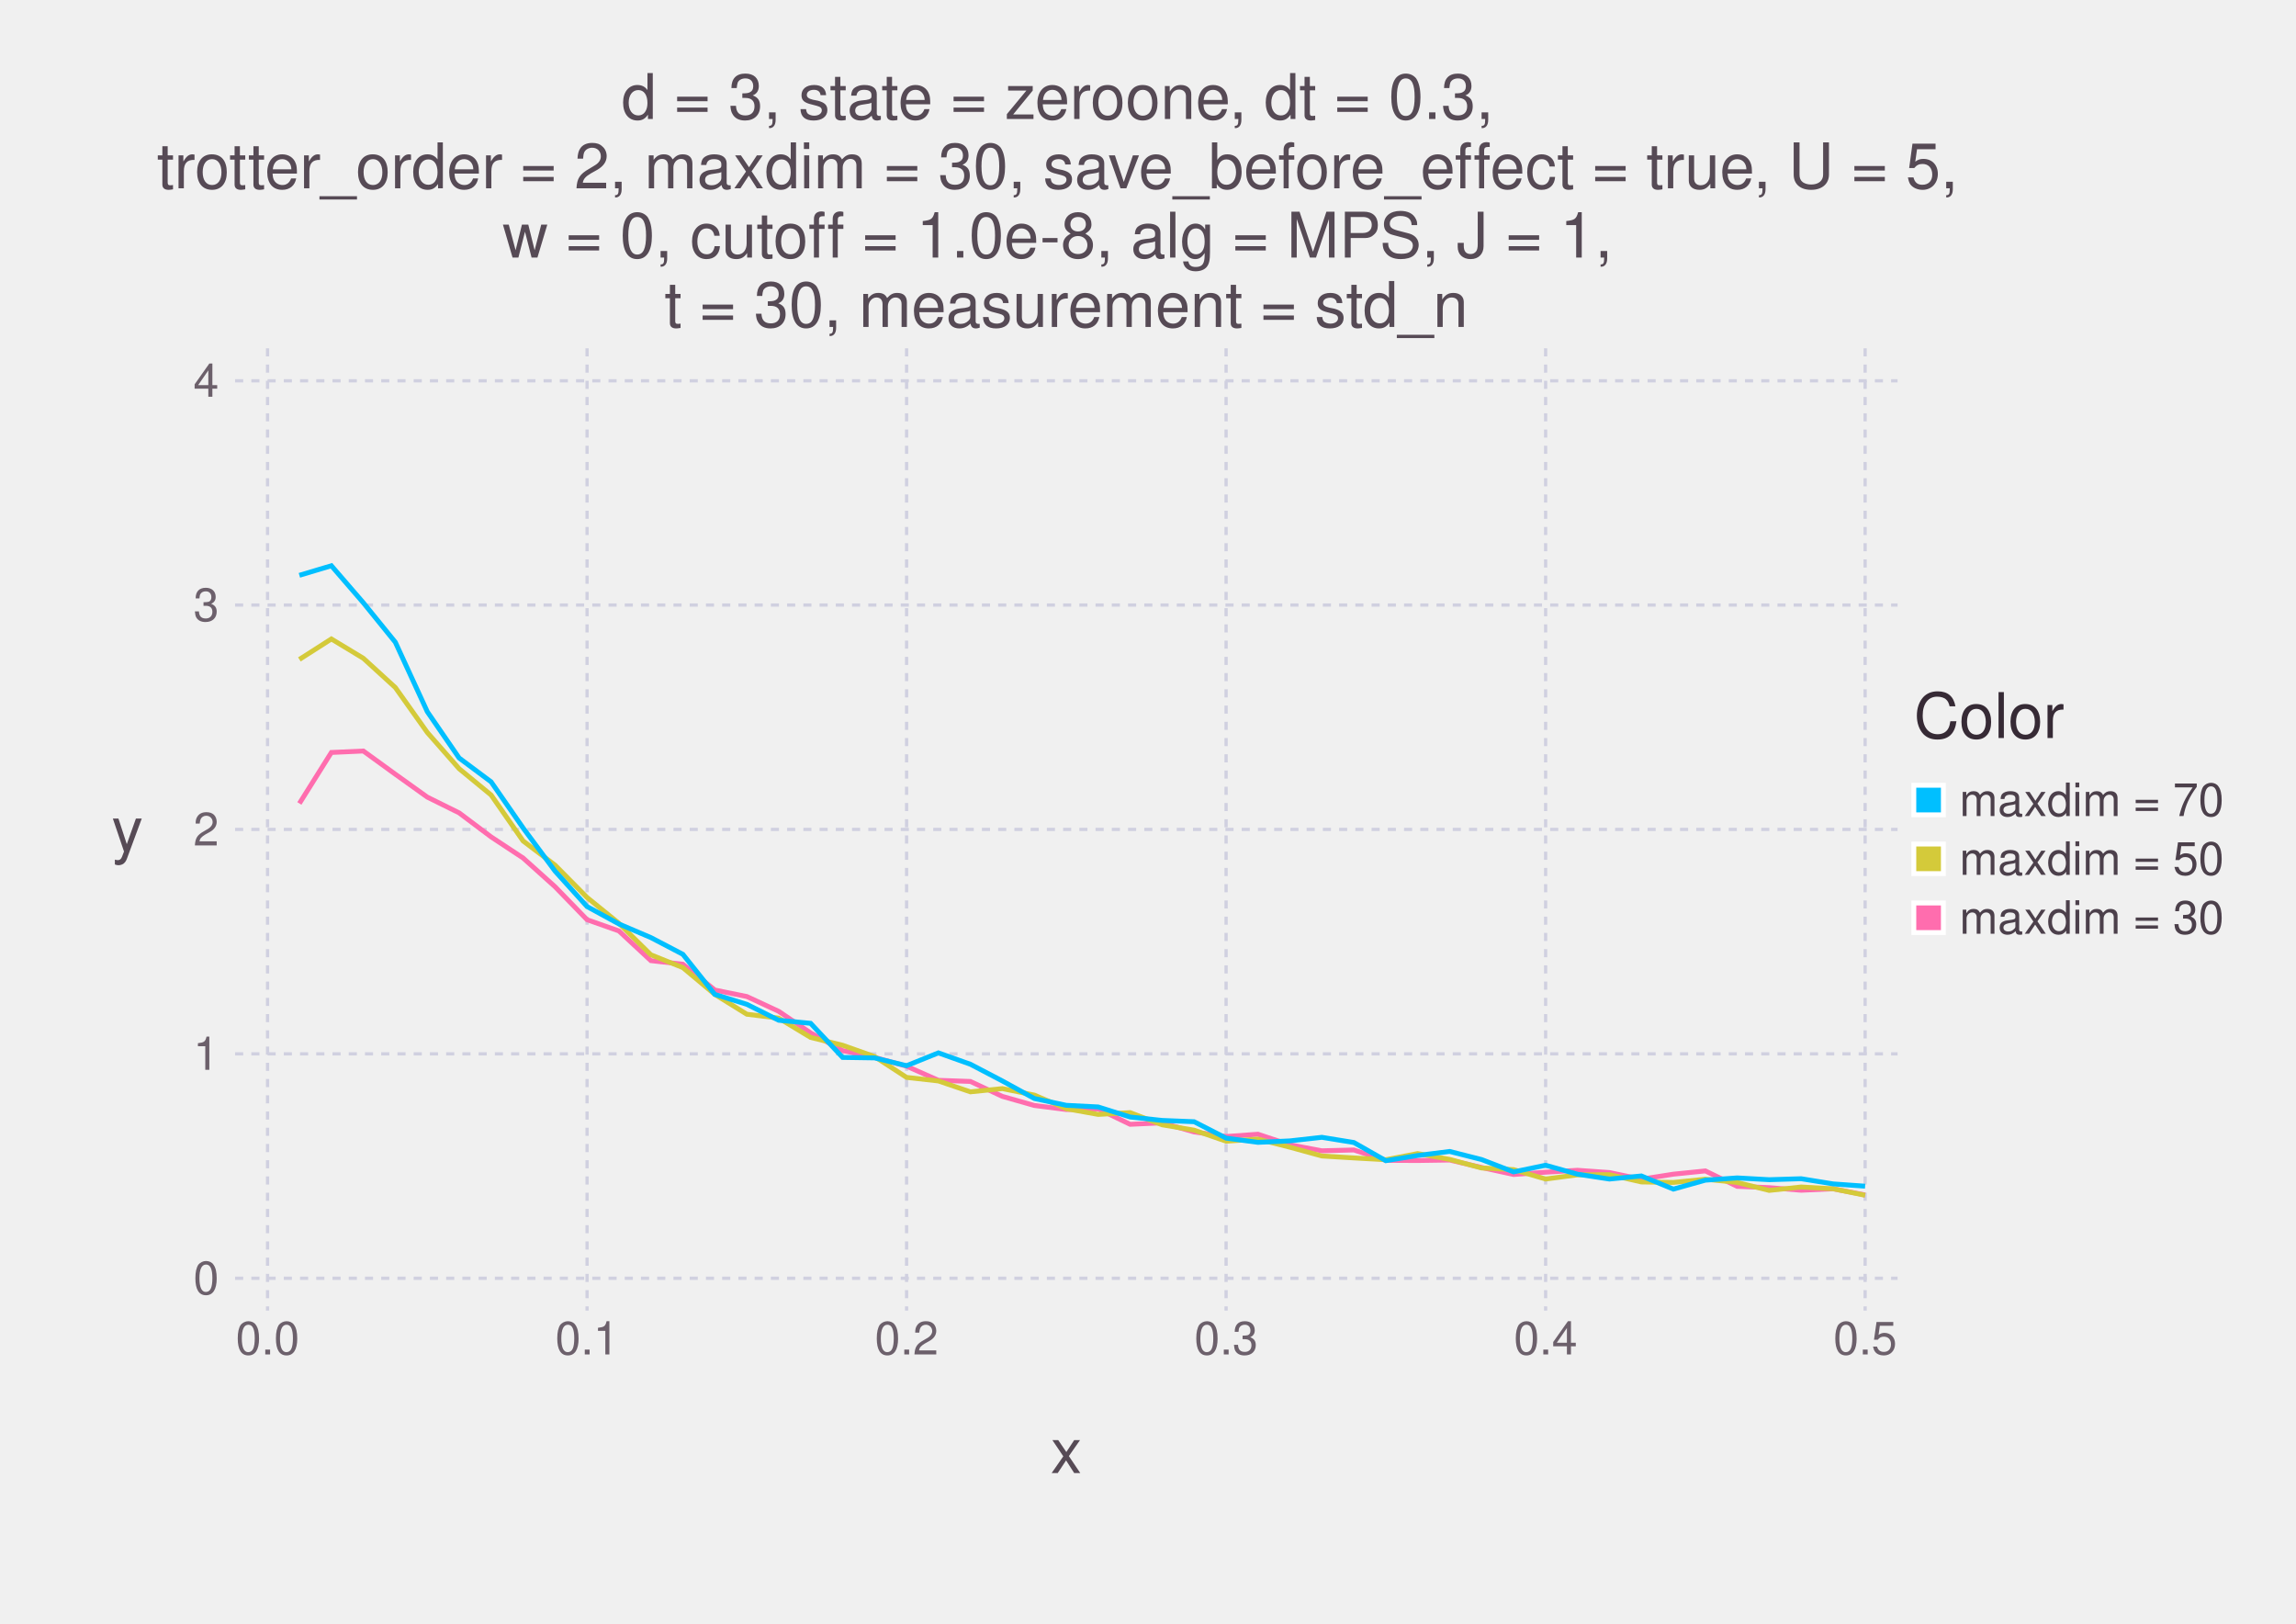
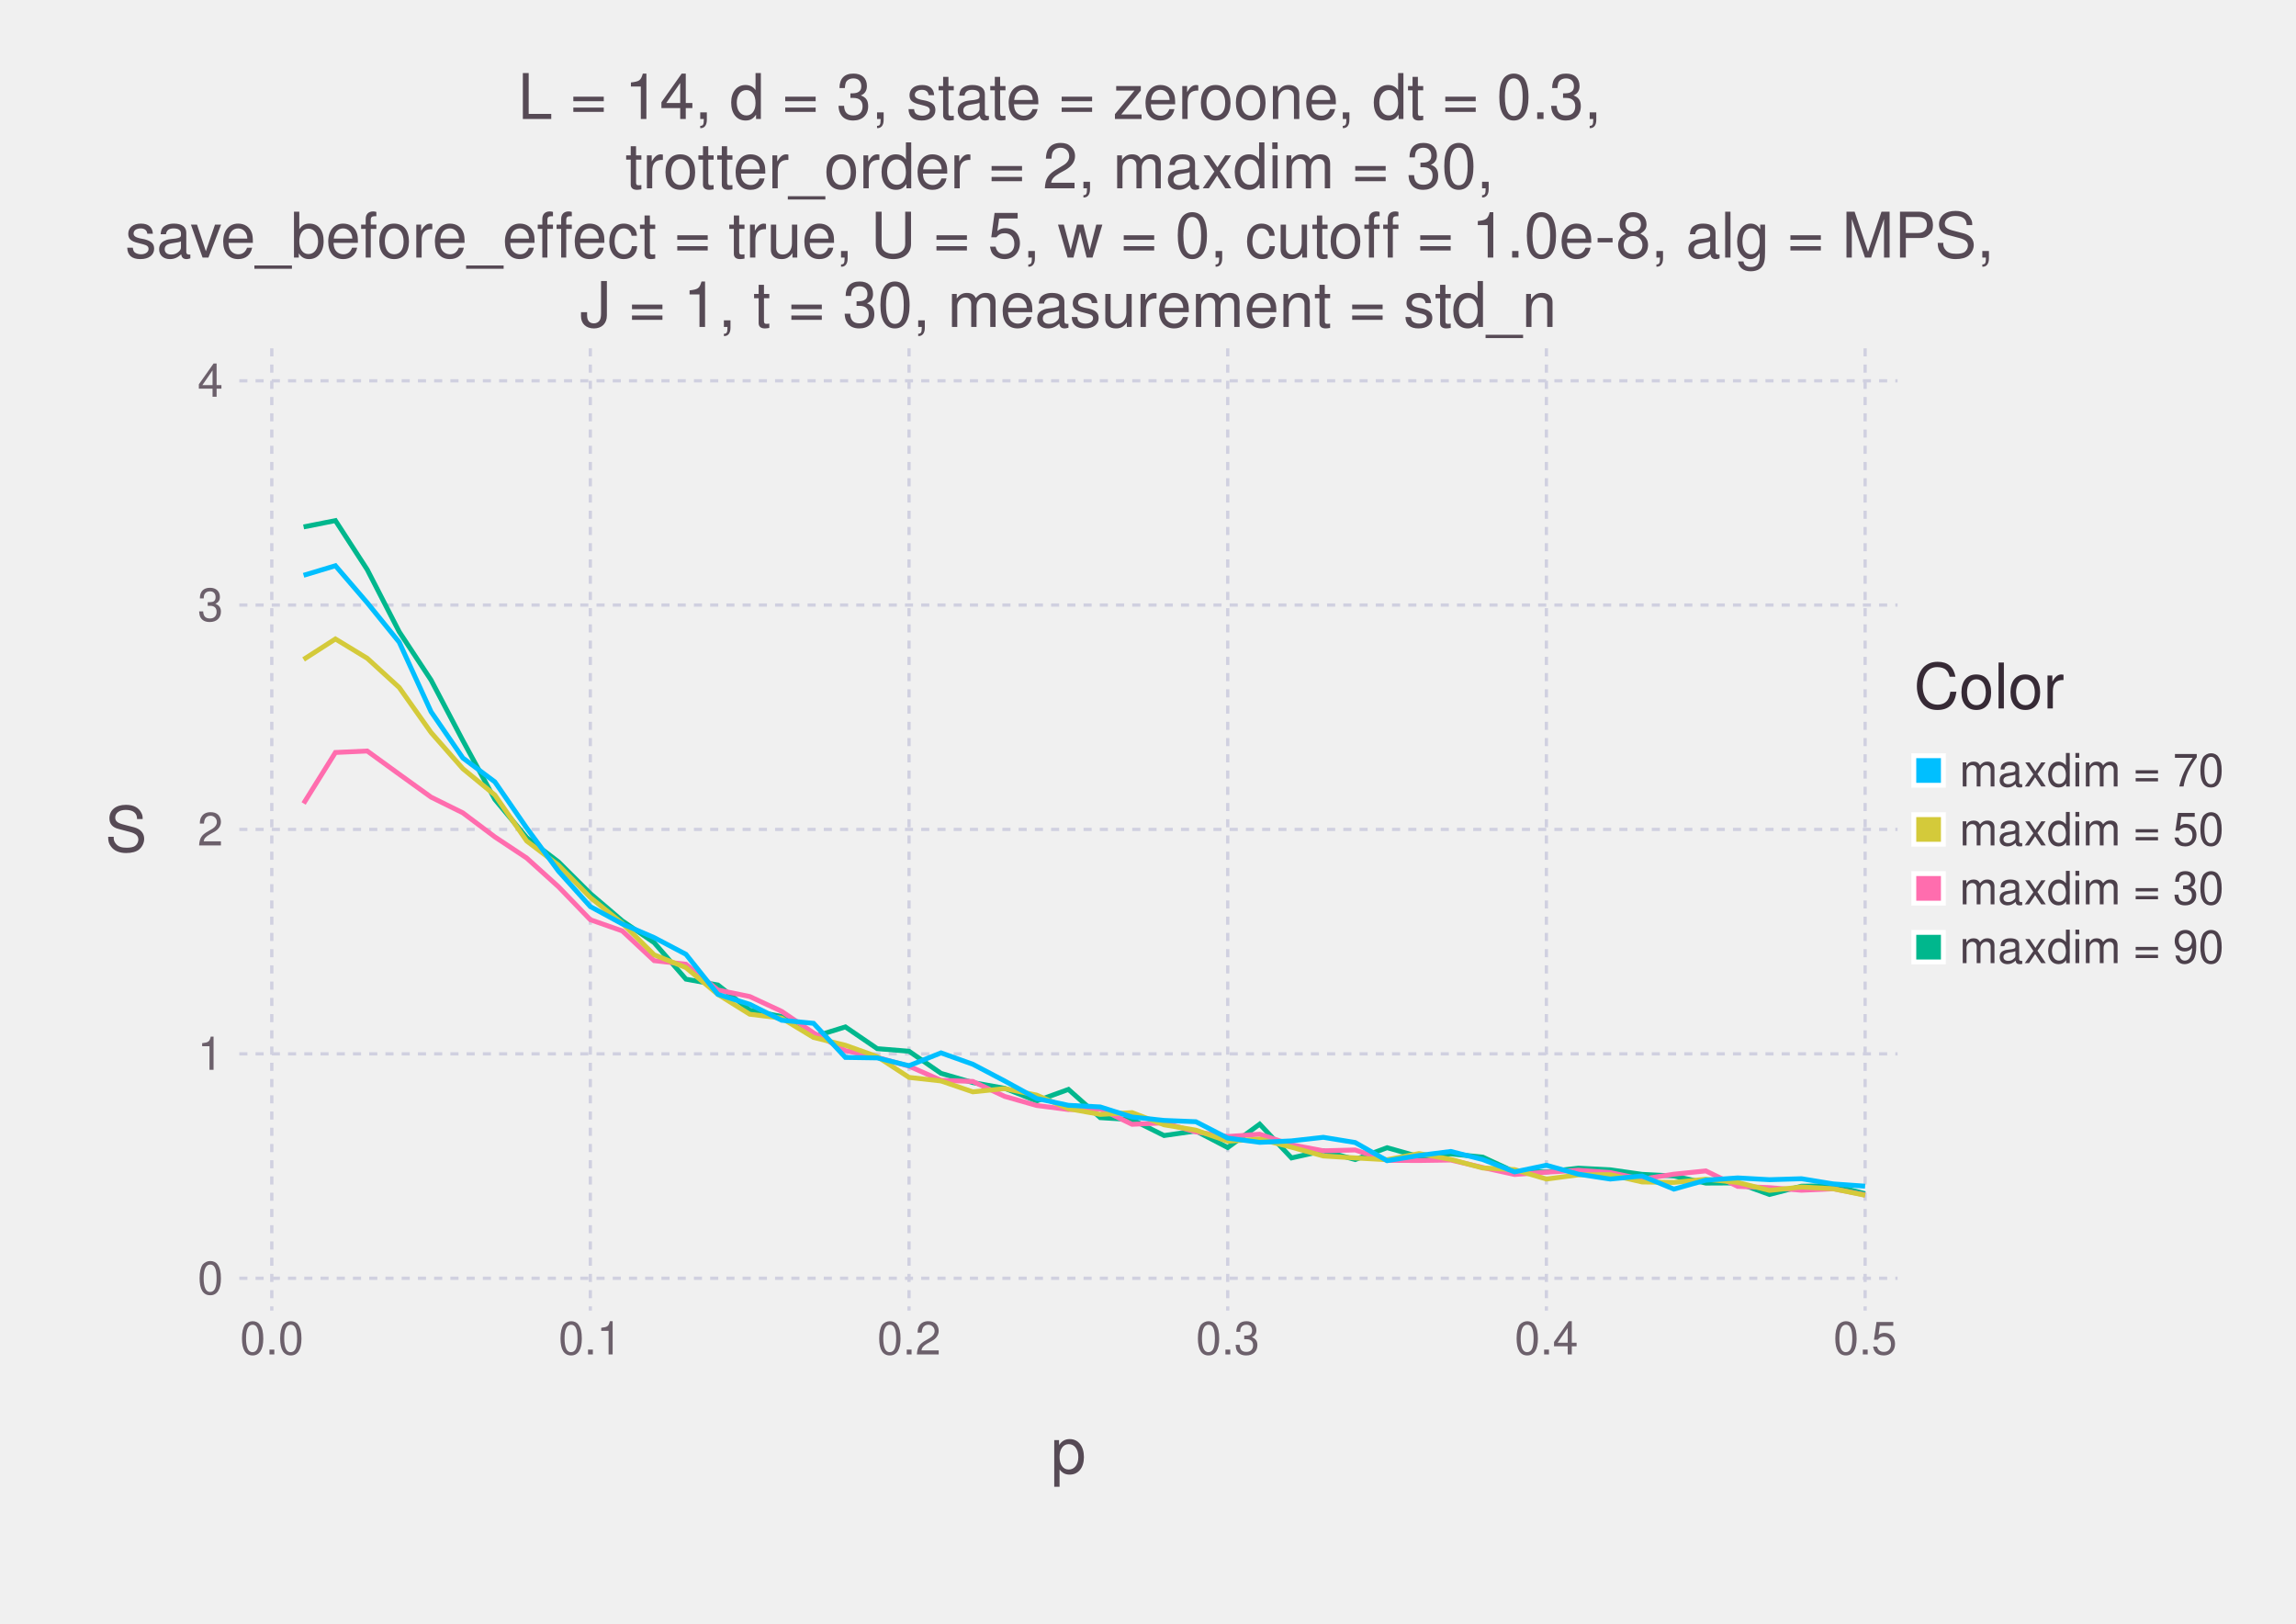
<svg xmlns="http://www.w3.org/2000/svg" version="1.2" width="141.42mm" height="100mm" viewBox="0 0 141.42 100" stroke="none" fill="#000000" stroke-width="0.3" font-size="3.88">
  <defs>
    <marker id="arrow" markerWidth="15" markerHeight="7" refX="5" refY="3.5" orient="auto" markerUnits="strokeWidth">
      <path d="M0,0 L15,3.5 L0,7 z" stroke="context-stroke" fill="context-stroke" />
    </marker>
  </defs>
-   <g class="plotroot xscalable yscalable" id="img-74cbd6b1-1">
-     <g font-size="3.88" font-family="'PT Sans','Helvetica Neue','Helvetica',sans-serif" fill="#564A55" stroke="#000000" stroke-opacity="0.000" id="img-74cbd6b1-2">
-       <g transform="translate(65.68,88.39)">
-         <g class="primitive">
-           <text text-anchor="middle" dy="0.6em">x</text>
-         </g>
-       </g>
-     </g>
-     <g class="guide xlabels" font-size="2.82" font-family="'PT Sans Caption','Helvetica Neue','Helvetica',sans-serif" fill="#6C606B" id="img-74cbd6b1-3">
-       <g transform="translate(16.48,81.72)">
+   <g class="plotroot xscalable yscalable" id="img-f655e2e3-1">
+     <g font-size="3.88" font-family="'PT Sans','Helvetica Neue','Helvetica',sans-serif" fill="#564A55" stroke="#000000" stroke-opacity="0.000" id="img-f655e2e3-2">
+       <g transform="translate(65.81,88.39)">
+         <g class="primitive">
+           <text text-anchor="middle" dy="0.6em">p</text>
+         </g>
+       </g>
+     </g>
+     <g class="guide xlabels" font-size="2.82" font-family="'PT Sans Caption','Helvetica Neue','Helvetica',sans-serif" fill="#6C606B" id="img-f655e2e3-3">
+       <g transform="translate(16.74,81.72)">
        <g class="primitive">
          <text text-anchor="middle" dy="0.6em">0.0</text>
        </g>
      </g>
-       <g transform="translate(36.16,81.72)">
+       <g transform="translate(36.36,81.72)">
        <g class="primitive">
          <text text-anchor="middle" dy="0.6em">0.1</text>
        </g>
      </g>
-       <g transform="translate(55.84,81.72)">
+       <g transform="translate(55.99,81.72)">
        <g class="primitive">
          <text text-anchor="middle" dy="0.6em">0.2</text>
        </g>
      </g>
-       <g transform="translate(75.52,81.72)">
+       <g transform="translate(75.62,81.72)">
        <g class="primitive">
          <text text-anchor="middle" dy="0.6em">0.3</text>
        </g>
      </g>
-       <g transform="translate(95.2,81.72)">
+       <g transform="translate(95.25,81.72)">
        <g class="primitive">
          <text text-anchor="middle" dy="0.6em">0.4</text>
        </g>
      </g>
      <g transform="translate(114.88,81.72)">
        <g class="primitive">
          <text text-anchor="middle" dy="0.6em">0.5</text>
        </g>
      </g>
    </g>
-     <g class="guide colorkey" id="img-74cbd6b1-4">
-       <g fill="#4C404B" font-size="2.82" font-family="'PT Sans','Helvetica Neue','Helvetica',sans-serif" id="img-74cbd6b1-5">
-         <g transform="translate(120.69,49.27)" id="img-74cbd6b1-6" class="color_maxdim_=_70">
+     <g class="guide colorkey" id="img-f655e2e3-4">
+       <g fill="#4C404B" font-size="2.82" font-family="'PT Sans','Helvetica Neue','Helvetica',sans-serif" id="img-f655e2e3-5">
+         <g transform="translate(120.69,47.45)" id="img-f655e2e3-6" class="color_maxdim_=_70">
          <g class="primitive">
            <text dy="0.35em">maxdim = 70</text>
          </g>
        </g>
-         <g transform="translate(120.69,52.89)" id="img-74cbd6b1-7" class="color_maxdim_=_50">
+         <g transform="translate(120.69,51.08)" id="img-f655e2e3-7" class="color_maxdim_=_50">
          <g class="primitive">
            <text dy="0.35em">maxdim = 50</text>
          </g>
        </g>
-         <g transform="translate(120.69,56.52)" id="img-74cbd6b1-8" class="color_maxdim_=_30">
+         <g transform="translate(120.69,54.71)" id="img-f655e2e3-8" class="color_maxdim_=_30">
          <g class="primitive">
            <text dy="0.35em">maxdim = 30</text>
          </g>
        </g>
-       </g>
-       <g fill-opacity="1" id="img-74cbd6b1-9">
-         <g transform="translate(118.79,49.27)" id="img-74cbd6b1-10" fill="#00BFFF" class="color_maxdim_=_70" stroke="#FFFFFF">
-           <path d="M-0.91,-0.91 L0.91,-0.91 0.91,0.91 -0.91,0.91  z" class="primitive" />
-         </g>
-         <g transform="translate(118.79,52.89)" id="img-74cbd6b1-11" fill="#D4CA3A" class="color_maxdim_=_50" stroke="#FFFFFF">
-           <path d="M-0.91,-0.91 L0.91,-0.91 0.91,0.91 -0.91,0.91  z" class="primitive" />
-         </g>
-         <g transform="translate(118.79,56.52)" id="img-74cbd6b1-12" fill="#FF6DAE" class="color_maxdim_=_30" stroke="#FFFFFF">
-           <path d="M-0.91,-0.91 L0.91,-0.91 0.91,0.91 -0.91,0.91  z" class="primitive" />
-         </g>
-       </g>
-       <g fill="#362A35" font-size="3.88" font-family="'PT Sans','Helvetica Neue','Helvetica',sans-serif" stroke="#000000" stroke-opacity="0.000" id="img-74cbd6b1-13">
-         <g transform="translate(117.88,45.45)" id="img-74cbd6b1-14">
+         <g transform="translate(120.69,58.33)" id="img-f655e2e3-9" class="color_maxdim_=_90">
+           <g class="primitive">
+             <text dy="0.35em">maxdim = 90</text>
+           </g>
+         </g>
+       </g>
+       <g fill-opacity="1" id="img-f655e2e3-10">
+         <g transform="translate(118.79,47.45)" id="img-f655e2e3-11" fill="#00BFFF" class="color_maxdim_=_70" stroke="#FFFFFF">
+           <path d="M-0.91,-0.91 L0.91,-0.91 0.91,0.91 -0.91,0.91  z" class="primitive" />
+         </g>
+         <g transform="translate(118.79,51.08)" id="img-f655e2e3-12" fill="#D4CA3A" class="color_maxdim_=_50" stroke="#FFFFFF">
+           <path d="M-0.91,-0.91 L0.91,-0.91 0.91,0.91 -0.91,0.91  z" class="primitive" />
+         </g>
+         <g transform="translate(118.79,54.71)" id="img-f655e2e3-13" fill="#FF6DAE" class="color_maxdim_=_30" stroke="#FFFFFF">
+           <path d="M-0.91,-0.91 L0.91,-0.91 0.91,0.91 -0.91,0.91  z" class="primitive" />
+         </g>
+         <g transform="translate(118.79,58.33)" id="img-f655e2e3-14" fill="#00B78D" class="color_maxdim_=_90" stroke="#FFFFFF">
+           <path d="M-0.91,-0.91 L0.91,-0.91 0.91,0.91 -0.91,0.91  z" class="primitive" />
+         </g>
+       </g>
+       <g fill="#362A35" font-size="3.88" font-family="'PT Sans','Helvetica Neue','Helvetica',sans-serif" stroke="#000000" stroke-opacity="0.000" id="img-f655e2e3-15">
+         <g transform="translate(117.88,43.63)" id="img-f655e2e3-16">
          <g class="primitive">
            <text dy="-0em">Color</text>
          </g>
        </g>
      </g>
    </g>
-     <g clip-path="url(#img-74cbd6b1-15)">
-       <g id="img-74cbd6b1-16">
-         <g pointer-events="visible" stroke-width="0.3" fill="#000000" fill-opacity="0.000" stroke="#000000" stroke-opacity="0.000" class="guide background" id="img-74cbd6b1-17">
-           <g transform="translate(65.68,51.08)" id="img-74cbd6b1-18">
-             <path d="M-51.2,-29.63 L51.2,-29.63 51.2,29.63 -51.2,29.63  z" class="primitive" />
-           </g>
-         </g>
-         <g class="guide ygridlines xfixed" stroke-dasharray="0.5,0.5" stroke-width="0.2" stroke="#D0D0E0" id="img-74cbd6b1-19">
-           <g transform="translate(65.68,78.72)" id="img-74cbd6b1-20">
-             <path fill="none" d="M-51.2,0 L51.2,0 " class="primitive" />
-           </g>
-           <g transform="translate(65.68,64.9)" id="img-74cbd6b1-21">
-             <path fill="none" d="M-51.2,0 L51.2,0 " class="primitive" />
-           </g>
-           <g transform="translate(65.68,51.08)" id="img-74cbd6b1-22">
-             <path fill="none" d="M-51.2,0 L51.2,0 " class="primitive" />
-           </g>
-           <g transform="translate(65.68,37.26)" id="img-74cbd6b1-23">
-             <path fill="none" d="M-51.2,0 L51.2,0 " class="primitive" />
-           </g>
-           <g transform="translate(65.68,23.45)" id="img-74cbd6b1-24">
-             <path fill="none" d="M-51.2,0 L51.2,0 " class="primitive" />
-           </g>
-         </g>
-         <g class="guide xgridlines yfixed" stroke-dasharray="0.5,0.5" stroke-width="0.2" stroke="#D0D0E0" id="img-74cbd6b1-25">
-           <g transform="translate(16.48,51.08)" id="img-74cbd6b1-26">
-             <path fill="none" d="M0,-29.63 L0,29.63 " class="primitive" />
-           </g>
-           <g transform="translate(36.16,51.08)" id="img-74cbd6b1-27">
-             <path fill="none" d="M0,-29.63 L0,29.63 " class="primitive" />
-           </g>
-           <g transform="translate(55.84,51.08)" id="img-74cbd6b1-28">
-             <path fill="none" d="M0,-29.63 L0,29.63 " class="primitive" />
-           </g>
-           <g transform="translate(75.52,51.08)" id="img-74cbd6b1-29">
-             <path fill="none" d="M0,-29.63 L0,29.63 " class="primitive" />
-           </g>
-           <g transform="translate(95.2,51.08)" id="img-74cbd6b1-30">
-             <path fill="none" d="M0,-29.63 L0,29.63 " class="primitive" />
-           </g>
-           <g transform="translate(114.88,51.08)" id="img-74cbd6b1-31">
-             <path fill="none" d="M0,-29.63 L0,29.63 " class="primitive" />
-           </g>
-         </g>
-         <g class="plotpanel" id="img-74cbd6b1-32">
-           <g stroke-width="0.3" fill="#000000" fill-opacity="0.000" class="geometry" id="img-74cbd6b1-33">
-             <g class="color_maxdim_=_30" stroke-dasharray="none" stroke="#FF6DAE" id="img-74cbd6b1-34">
-               <g transform="translate(66.66,64.96)" id="img-74cbd6b1-35">
-                 <path fill="none" d="M-48.22,-15.48 L-46.25,-18.62 -44.28,-18.71 -42.31,-17.28 -40.34,-15.87 -38.38,-14.9 -36.41,-13.42 -34.44,-12.12 -32.47,-10.35 -30.5,-8.32 -28.54,-7.63 -26.57,-5.8 -24.6,-5.58 -22.63,-3.99 -20.66,-3.59 -18.7,-2.68 -16.73,-1.35 -14.76,-0.26 -12.79,0.16 -10.82,0.7 -8.86,1.57 -6.89,1.64 -4.92,2.56 -2.95,3.12 -0.98,3.37 0.98,3.33 2.95,4.28 4.92,4.19 6.89,4.75 8.86,5.03 10.82,4.89 12.79,5.54 14.76,5.91 16.73,5.86 18.7,6.5 20.66,6.51 22.63,6.48 24.6,6.94 26.57,7.37 28.54,7.23 30.5,7.11 32.47,7.25 34.44,7.66 36.41,7.35 38.38,7.15 40.34,8.1 42.31,8.18 44.28,8.34 46.25,8.25 48.22,8.63 " class="primitive" />
-               </g>
-             </g>
-           </g>
-           <g stroke-width="0.3" fill="#000000" fill-opacity="0.000" class="geometry" id="img-74cbd6b1-36">
-             <g class="color_maxdim_=_50" stroke-dasharray="none" stroke="#D4CA3A" id="img-74cbd6b1-37">
-               <g transform="translate(66.66,64.23)" id="img-74cbd6b1-38">
-                 <path fill="none" d="M-48.22,-23.62 L-46.25,-24.88 -44.28,-23.69 -42.31,-21.89 -40.34,-19.12 -38.38,-16.89 -36.41,-15.27 -34.44,-12.44 -32.47,-10.95 -30.5,-8.96 -28.54,-7.37 -26.57,-5.43 -24.6,-4.64 -22.63,-2.99 -20.66,-1.77 -18.7,-1.53 -16.73,-0.34 -14.76,0.14 -12.79,0.84 -10.82,2.12 -8.86,2.34 -6.89,3.01 -4.92,2.81 -2.95,3.21 -0.98,4.05 0.98,4.4 2.95,4.29 4.92,5.04 6.89,5.37 8.86,6.05 10.82,5.92 12.79,6.42 14.76,6.96 16.73,7.08 18.7,7.19 20.66,6.81 22.63,7.17 24.6,7.7 26.57,7.8 28.54,8.38 30.5,8.12 32.47,8.11 34.44,8.56 36.41,8.59 38.38,8.39 40.34,8.59 42.31,9.08 44.28,8.87 46.25,8.98 48.22,9.38 " class="primitive" />
-               </g>
-             </g>
-           </g>
-           <g stroke-width="0.3" fill="#000000" fill-opacity="0.000" class="geometry" id="img-74cbd6b1-39">
-             <g class="color_maxdim_=_70" stroke-dasharray="none" stroke="#00BFFF" id="img-74cbd6b1-40">
-               <g transform="translate(66.66,63.58)" id="img-74cbd6b1-41">
-                 <path fill="none" d="M-48.22,-28.15 L-46.25,-28.74 -44.28,-26.46 -42.31,-24.03 -40.34,-19.75 -38.38,-16.9 -36.41,-15.43 -34.44,-12.59 -32.47,-9.93 -30.5,-7.75 -28.54,-6.68 -26.57,-5.84 -24.6,-4.81 -22.63,-2.34 -20.66,-1.73 -18.7,-0.75 -16.73,-0.56 -14.76,1.54 -12.79,1.57 -10.82,2.05 -8.86,1.26 -6.89,1.96 -4.92,2.99 -2.95,4.07 -0.98,4.49 0.98,4.59 2.95,5.21 4.92,5.42 6.89,5.5 8.86,6.51 10.82,6.77 12.79,6.68 14.76,6.46 16.73,6.78 18.7,7.9 20.66,7.58 22.63,7.33 24.6,7.83 26.57,8.59 28.54,8.18 30.5,8.73 32.47,9.03 34.44,8.84 36.41,9.65 38.38,9.1 40.34,8.96 42.31,9.07 44.28,9.01 46.25,9.33 48.22,9.47 " class="primitive" />
-               </g>
-             </g>
-           </g>
-         </g>
-       </g>
-     </g>
-     <g class="guide ylabels" font-size="2.82" font-family="'PT Sans Caption','Helvetica Neue','Helvetica',sans-serif" fill="#6C606B" id="img-74cbd6b1-42">
-       <g transform="translate(13.48,78.72)" id="img-74cbd6b1-43">
+     <g clip-path="url(#img-f655e2e3-17)">
+       <g id="img-f655e2e3-18">
+         <g pointer-events="visible" stroke-width="0.3" fill="#000000" fill-opacity="0.000" stroke="#000000" stroke-opacity="0.000" class="guide background" id="img-f655e2e3-19">
+           <g transform="translate(65.81,51.08)" id="img-f655e2e3-20">
+             <path d="M-51.07,-29.63 L51.07,-29.63 51.07,29.63 -51.07,29.63  z" class="primitive" />
+           </g>
+         </g>
+         <g class="guide ygridlines xfixed" stroke-dasharray="0.5,0.5" stroke-width="0.2" stroke="#D0D0E0" id="img-f655e2e3-21">
+           <g transform="translate(65.81,78.72)" id="img-f655e2e3-22">
+             <path fill="none" d="M-51.07,0 L51.07,0 " class="primitive" />
+           </g>
+           <g transform="translate(65.81,64.9)" id="img-f655e2e3-23">
+             <path fill="none" d="M-51.07,0 L51.07,0 " class="primitive" />
+           </g>
+           <g transform="translate(65.81,51.08)" id="img-f655e2e3-24">
+             <path fill="none" d="M-51.07,0 L51.07,0 " class="primitive" />
+           </g>
+           <g transform="translate(65.81,37.26)" id="img-f655e2e3-25">
+             <path fill="none" d="M-51.07,0 L51.07,0 " class="primitive" />
+           </g>
+           <g transform="translate(65.81,23.45)" id="img-f655e2e3-26">
+             <path fill="none" d="M-51.07,0 L51.07,0 " class="primitive" />
+           </g>
+         </g>
+         <g class="guide xgridlines yfixed" stroke-dasharray="0.5,0.5" stroke-width="0.2" stroke="#D0D0E0" id="img-f655e2e3-27">
+           <g transform="translate(16.74,51.08)" id="img-f655e2e3-28">
+             <path fill="none" d="M0,-29.63 L0,29.63 " class="primitive" />
+           </g>
+           <g transform="translate(36.36,51.08)" id="img-f655e2e3-29">
+             <path fill="none" d="M0,-29.63 L0,29.63 " class="primitive" />
+           </g>
+           <g transform="translate(55.99,51.08)" id="img-f655e2e3-30">
+             <path fill="none" d="M0,-29.63 L0,29.63 " class="primitive" />
+           </g>
+           <g transform="translate(75.62,51.08)" id="img-f655e2e3-31">
+             <path fill="none" d="M0,-29.63 L0,29.63 " class="primitive" />
+           </g>
+           <g transform="translate(95.25,51.08)" id="img-f655e2e3-32">
+             <path fill="none" d="M0,-29.63 L0,29.63 " class="primitive" />
+           </g>
+           <g transform="translate(114.88,51.08)" id="img-f655e2e3-33">
+             <path fill="none" d="M0,-29.63 L0,29.63 " class="primitive" />
+           </g>
+         </g>
+         <g class="plotpanel" id="img-f655e2e3-34">
+           <g stroke-width="0.3" fill="#000000" fill-opacity="0.000" class="geometry" id="img-f655e2e3-35">
+             <g class="color_maxdim_=_90" stroke-dasharray="none" stroke="#00B78D" id="img-f655e2e3-36">
+               <g transform="translate(66.79,63.47)" id="img-f655e2e3-37">
+                 <path fill="none" d="M-48.09,-31.02 L-46.13,-31.41 -44.17,-28.39 -42.2,-24.56 -40.24,-21.59 -38.28,-17.86 -36.31,-14.24 -34.35,-11.89 -32.39,-10.39 -30.43,-8.44 -28.46,-6.76 -26.5,-5.42 -24.54,-3.17 -22.57,-2.81 -20.61,-1.26 -18.65,-0.87 -16.68,0.38 -14.72,-0.23 -12.76,1.11 -10.8,1.27 -8.83,2.63 -6.87,3.2 -4.91,3.55 -2.94,4.33 -0.98,3.62 0.98,5.36 2.94,5.48 4.91,6.46 6.87,6.18 8.83,7.2 10.8,5.76 12.76,7.84 14.72,7.4 16.68,7.94 18.65,7.21 20.61,7.76 22.57,7.59 24.54,7.79 26.5,8.7 28.46,8.7 30.43,8.47 32.39,8.57 34.35,8.85 36.31,8.95 38.28,9.39 40.24,9.38 42.2,10.09 44.17,9.58 46.13,9.55 48.09,10.04 " class="primitive" />
+               </g>
+             </g>
+           </g>
+           <g stroke-width="0.3" fill="#000000" fill-opacity="0.000" class="geometry" id="img-f655e2e3-38">
+             <g class="color_maxdim_=_30" stroke-dasharray="none" stroke="#FF6DAE" id="img-f655e2e3-39">
+               <g transform="translate(66.79,64.96)" id="img-f655e2e3-40">
+                 <path fill="none" d="M-48.09,-15.48 L-46.13,-18.62 -44.17,-18.71 -42.2,-17.28 -40.24,-15.87 -38.28,-14.9 -36.31,-13.42 -34.35,-12.12 -32.39,-10.35 -30.43,-8.32 -28.46,-7.63 -26.5,-5.8 -24.54,-5.58 -22.57,-3.99 -20.61,-3.59 -18.65,-2.68 -16.68,-1.35 -14.72,-0.26 -12.76,0.16 -10.8,0.7 -8.83,1.57 -6.87,1.64 -4.91,2.56 -2.94,3.12 -0.98,3.37 0.98,3.33 2.94,4.28 4.91,4.19 6.87,4.75 8.83,5.03 10.8,4.89 12.76,5.54 14.72,5.91 16.68,5.86 18.65,6.5 20.61,6.51 22.57,6.48 24.54,6.94 26.5,7.37 28.46,7.23 30.43,7.11 32.39,7.25 34.35,7.66 36.31,7.35 38.28,7.15 40.24,8.1 42.2,8.18 44.17,8.34 46.13,8.25 48.09,8.63 " class="primitive" />
+               </g>
+             </g>
+           </g>
+           <g stroke-width="0.3" fill="#000000" fill-opacity="0.000" class="geometry" id="img-f655e2e3-41">
+             <g class="color_maxdim_=_50" stroke-dasharray="none" stroke="#D4CA3A" id="img-f655e2e3-42">
+               <g transform="translate(66.79,64.23)" id="img-f655e2e3-43">
+                 <path fill="none" d="M-48.09,-23.62 L-46.13,-24.88 -44.17,-23.69 -42.2,-21.89 -40.24,-19.12 -38.28,-16.89 -36.31,-15.27 -34.35,-12.44 -32.39,-10.95 -30.43,-8.96 -28.46,-7.37 -26.5,-5.43 -24.54,-4.64 -22.57,-2.99 -20.61,-1.77 -18.65,-1.53 -16.68,-0.34 -14.72,0.14 -12.76,0.84 -10.8,2.12 -8.83,2.34 -6.87,3.01 -4.91,2.81 -2.94,3.21 -0.98,4.05 0.98,4.4 2.94,4.29 4.91,5.04 6.87,5.37 8.83,6.05 10.8,5.92 12.76,6.42 14.72,6.96 16.68,7.08 18.65,7.19 20.61,6.81 22.57,7.17 24.54,7.7 26.5,7.8 28.46,8.38 30.43,8.12 32.39,8.11 34.35,8.56 36.31,8.59 38.28,8.39 40.24,8.59 42.2,9.08 44.17,8.87 46.13,8.98 48.09,9.38 " class="primitive" />
+               </g>
+             </g>
+           </g>
+           <g stroke-width="0.3" fill="#000000" fill-opacity="0.000" class="geometry" id="img-f655e2e3-44">
+             <g class="color_maxdim_=_70" stroke-dasharray="none" stroke="#00BFFF" id="img-f655e2e3-45">
+               <g transform="translate(66.79,63.58)" id="img-f655e2e3-46">
+                 <path fill="none" d="M-48.09,-28.15 L-46.13,-28.74 -44.17,-26.46 -42.2,-24.03 -40.24,-19.75 -38.28,-16.9 -36.31,-15.43 -34.35,-12.59 -32.39,-9.93 -30.43,-7.75 -28.46,-6.68 -26.5,-5.84 -24.54,-4.81 -22.57,-2.34 -20.61,-1.73 -18.65,-0.75 -16.68,-0.56 -14.72,1.54 -12.76,1.57 -10.8,2.05 -8.83,1.26 -6.87,1.96 -4.91,2.99 -2.94,4.07 -0.98,4.49 0.98,4.59 2.94,5.21 4.91,5.42 6.87,5.5 8.83,6.51 10.8,6.77 12.76,6.68 14.72,6.46 16.68,6.78 18.65,7.9 20.61,7.58 22.57,7.33 24.54,7.83 26.5,8.59 28.46,8.18 30.43,8.73 32.39,9.03 34.35,8.84 36.31,9.65 38.28,9.1 40.24,8.96 42.2,9.07 44.17,9.01 46.13,9.33 48.09,9.47 " class="primitive" />
+               </g>
+             </g>
+           </g>
+         </g>
+       </g>
+     </g>
+     <g class="guide ylabels" font-size="2.82" font-family="'PT Sans Caption','Helvetica Neue','Helvetica',sans-serif" fill="#6C606B" id="img-f655e2e3-47">
+       <g transform="translate(13.74,78.72)" id="img-f655e2e3-48">
        <g class="primitive">
          <text text-anchor="end" dy="0.35em">0</text>
        </g>
      </g>
-       <g transform="translate(13.48,64.9)" id="img-74cbd6b1-44">
+       <g transform="translate(13.74,64.9)" id="img-f655e2e3-49">
        <g class="primitive">
          <text text-anchor="end" dy="0.35em">1</text>
        </g>
      </g>
-       <g transform="translate(13.48,51.08)" id="img-74cbd6b1-45">
+       <g transform="translate(13.74,51.08)" id="img-f655e2e3-50">
        <g class="primitive">
          <text text-anchor="end" dy="0.35em">2</text>
        </g>
      </g>
-       <g transform="translate(13.48,37.26)" id="img-74cbd6b1-46">
+       <g transform="translate(13.74,37.26)" id="img-f655e2e3-51">
        <g class="primitive">
          <text text-anchor="end" dy="0.35em">3</text>
        </g>
      </g>
-       <g transform="translate(13.48,23.45)" id="img-74cbd6b1-47">
+       <g transform="translate(13.74,23.45)" id="img-f655e2e3-52">
        <g class="primitive">
          <text text-anchor="end" dy="0.35em">4</text>
        </g>
      </g>
    </g>
-     <g font-size="3.88" font-family="'PT Sans','Helvetica Neue','Helvetica',sans-serif" fill="#564A55" stroke="#000000" stroke-opacity="0.000" id="img-74cbd6b1-48">
-       <g transform="translate(8.81,51.08)" id="img-74cbd6b1-49">
-         <g class="primitive">
-           <text text-anchor="end" dy="0.35em">y</text>
-         </g>
-       </g>
-     </g>
-     <g font-size="3.88" font-family="'PT Sans','Helvetica Neue','Helvetica',sans-serif" fill="#564A55" stroke="#000000" stroke-opacity="0.000" id="img-74cbd6b1-50">
-       <g transform="translate(65.68,5)" id="img-74cbd6b1-51">
-         <g class="primitive">
-           <text text-anchor="middle" dy="0.6em">d = 3, state = zeroone, dt = 0.3, <tspan x="0" dy="1.1em">trotter_order = 2, maxdim = 30, save_before_effect = true, U = 5, </tspan>
-             <tspan x="0" dy="1.1em">w = 0, cutoff = 1.0e-8, alg = MPS, J = 1, </tspan>
-             <tspan x="0" dy="1.1em">t = 30, measurement = std_n</tspan>
+     <g font-size="3.88" font-family="'PT Sans','Helvetica Neue','Helvetica',sans-serif" fill="#564A55" stroke="#000000" stroke-opacity="0.000" id="img-f655e2e3-53">
+       <g transform="translate(9.06,51.08)" id="img-f655e2e3-54">
+         <g class="primitive">
+           <text text-anchor="end" dy="0.35em">S</text>
+         </g>
+       </g>
+     </g>
+     <g font-size="3.88" font-family="'PT Sans','Helvetica Neue','Helvetica',sans-serif" fill="#564A55" stroke="#000000" stroke-opacity="0.000" id="img-f655e2e3-55">
+       <g transform="translate(65.81,5)" id="img-f655e2e3-56">
+         <g class="primitive">
+           <text text-anchor="middle" dy="0.6em">L = 14, d = 3, state = zeroone, dt = 0.3, <tspan x="0" dy="1.1em">trotter_order = 2, maxdim = 30, </tspan>
+             <tspan x="0" dy="1.1em">save_before_effect = true, U = 5, w = 0, cutoff = 1.0e-8, alg = MPS, </tspan>
+             <tspan x="0" dy="1.1em">J = 1, t = 30, measurement = std_n</tspan>
          </text>
        </g>
      </g>
    </g>
  </g>
  <defs>
-     <clipPath id="img-74cbd6b1-15">
-       <path d="M14.48,21.45 L116.88,21.45 116.88,80.72 14.48,80.72 " />
+     <clipPath id="img-f655e2e3-17">
+       <path d="M14.74,21.45 L116.88,21.45 116.88,80.72 14.74,80.72 " />
    </clipPath>
  </defs>
</svg>
